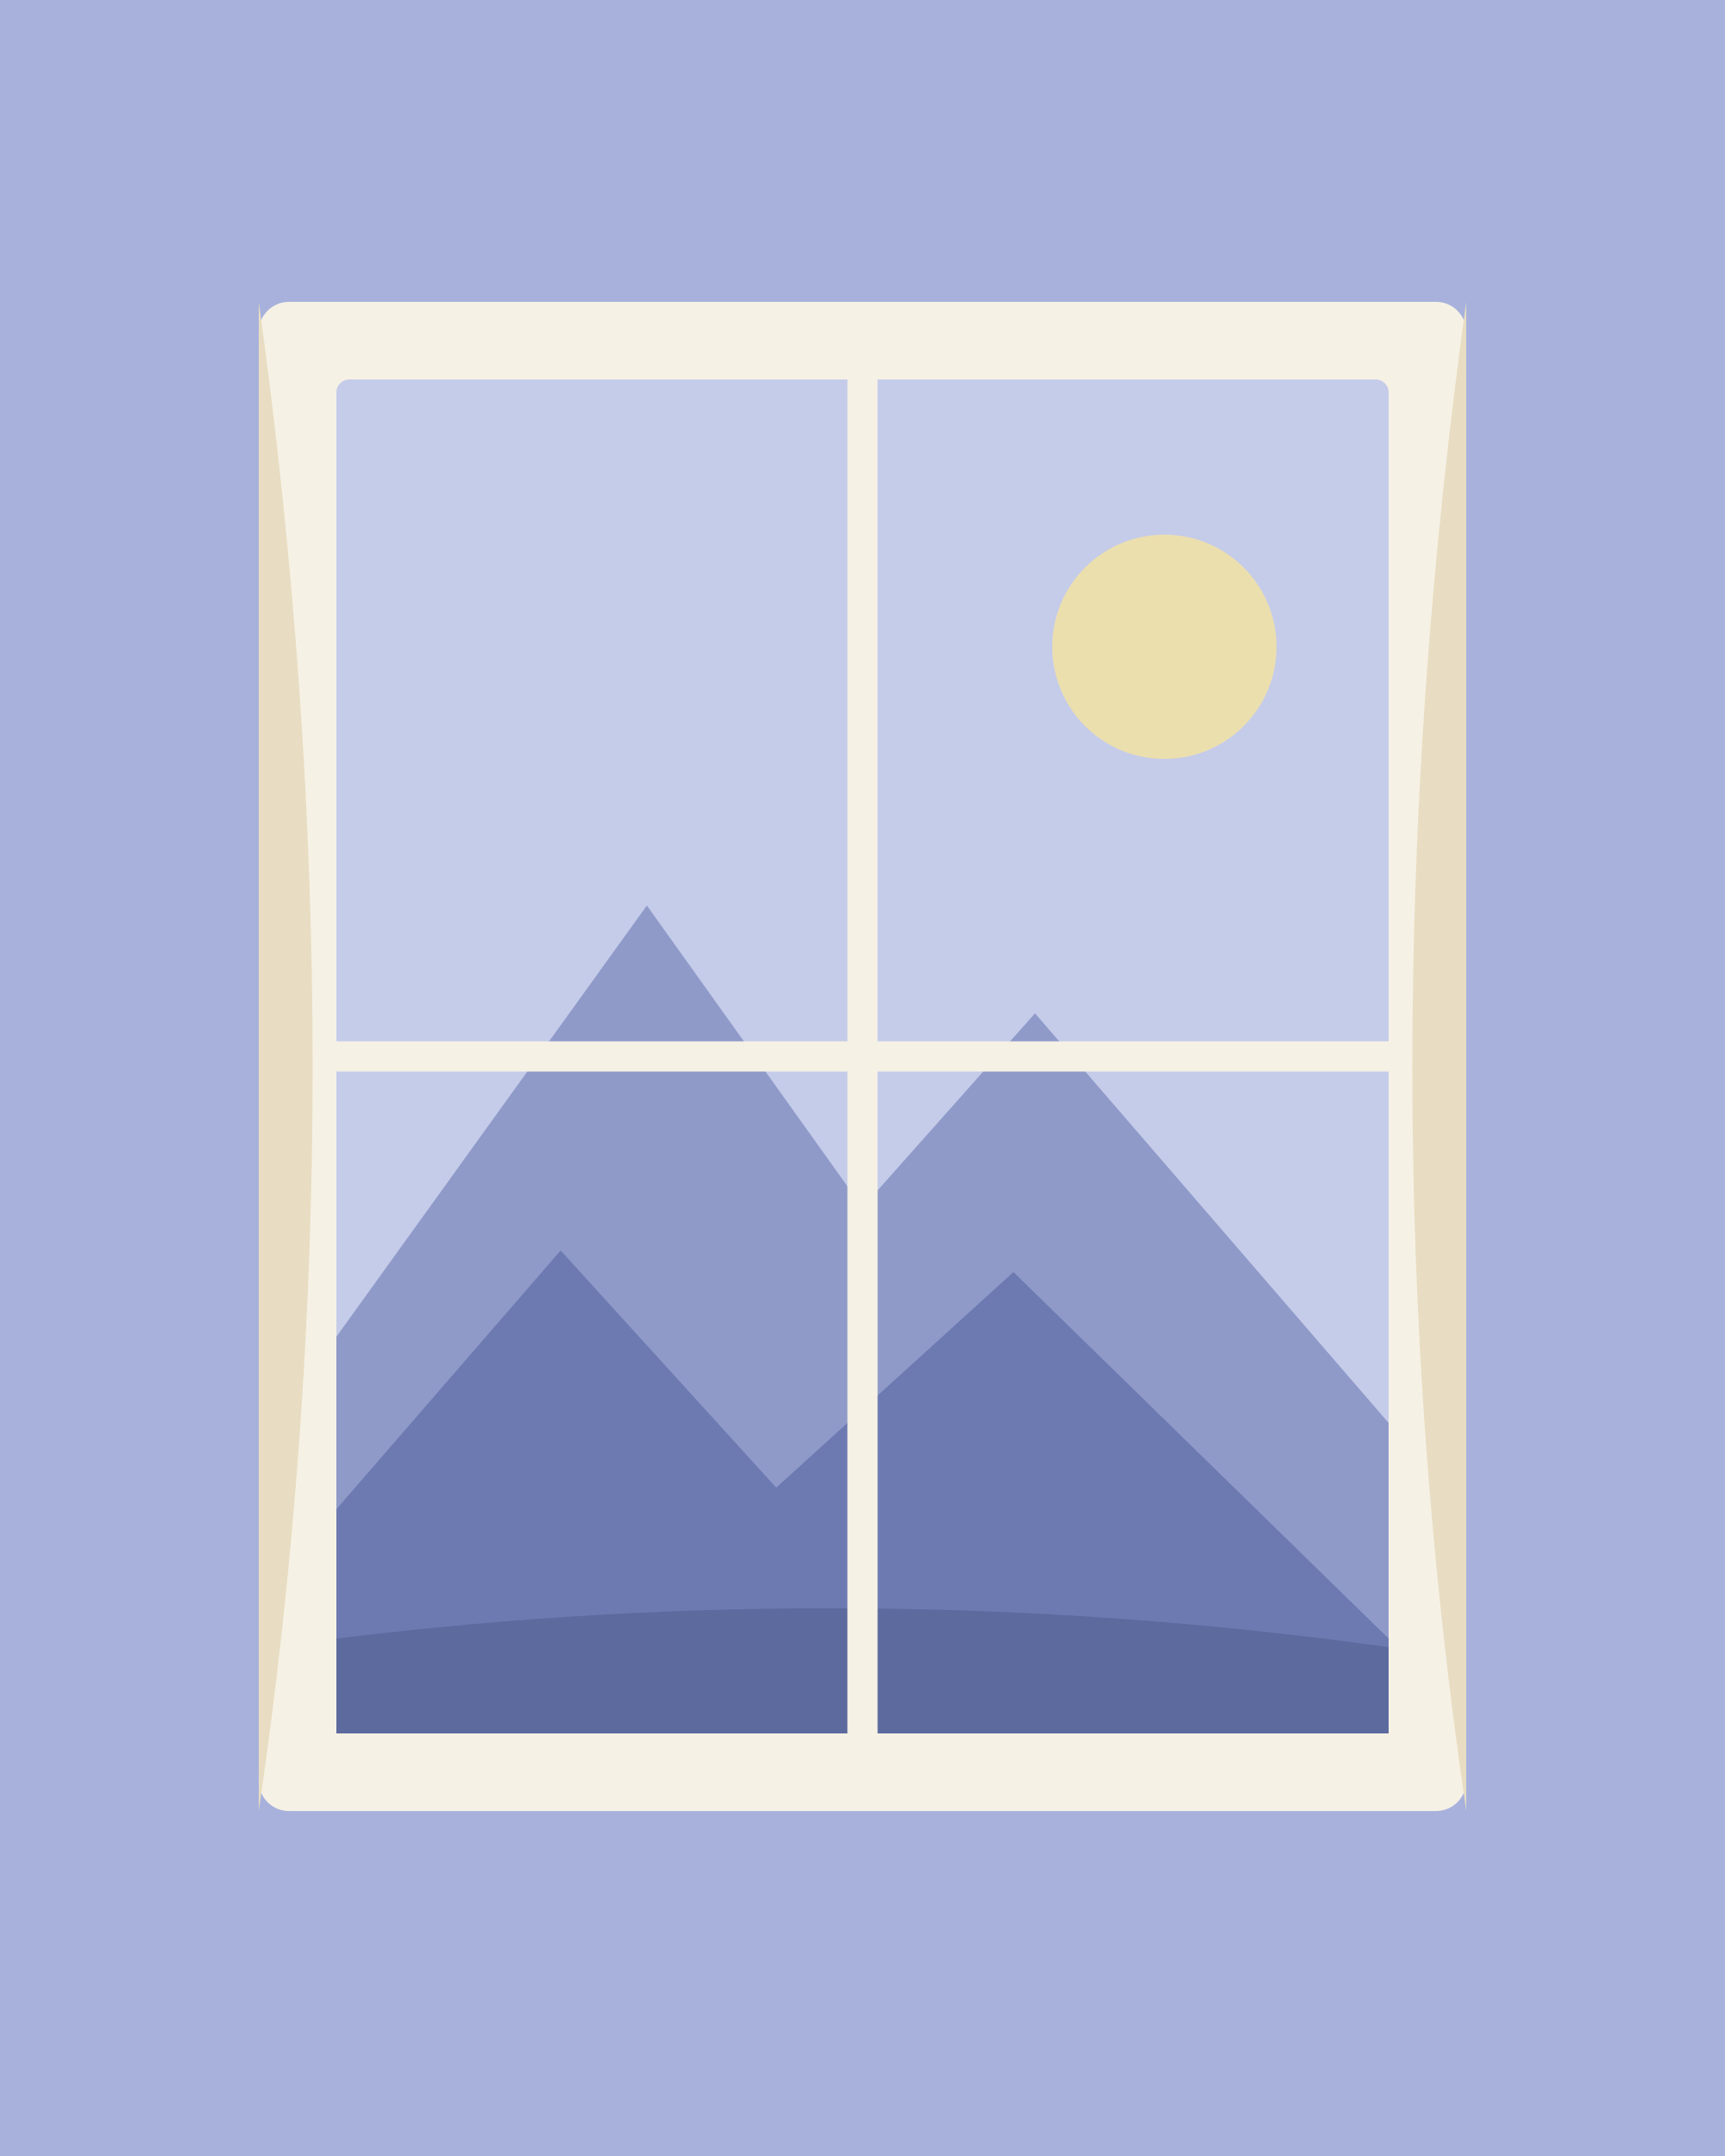
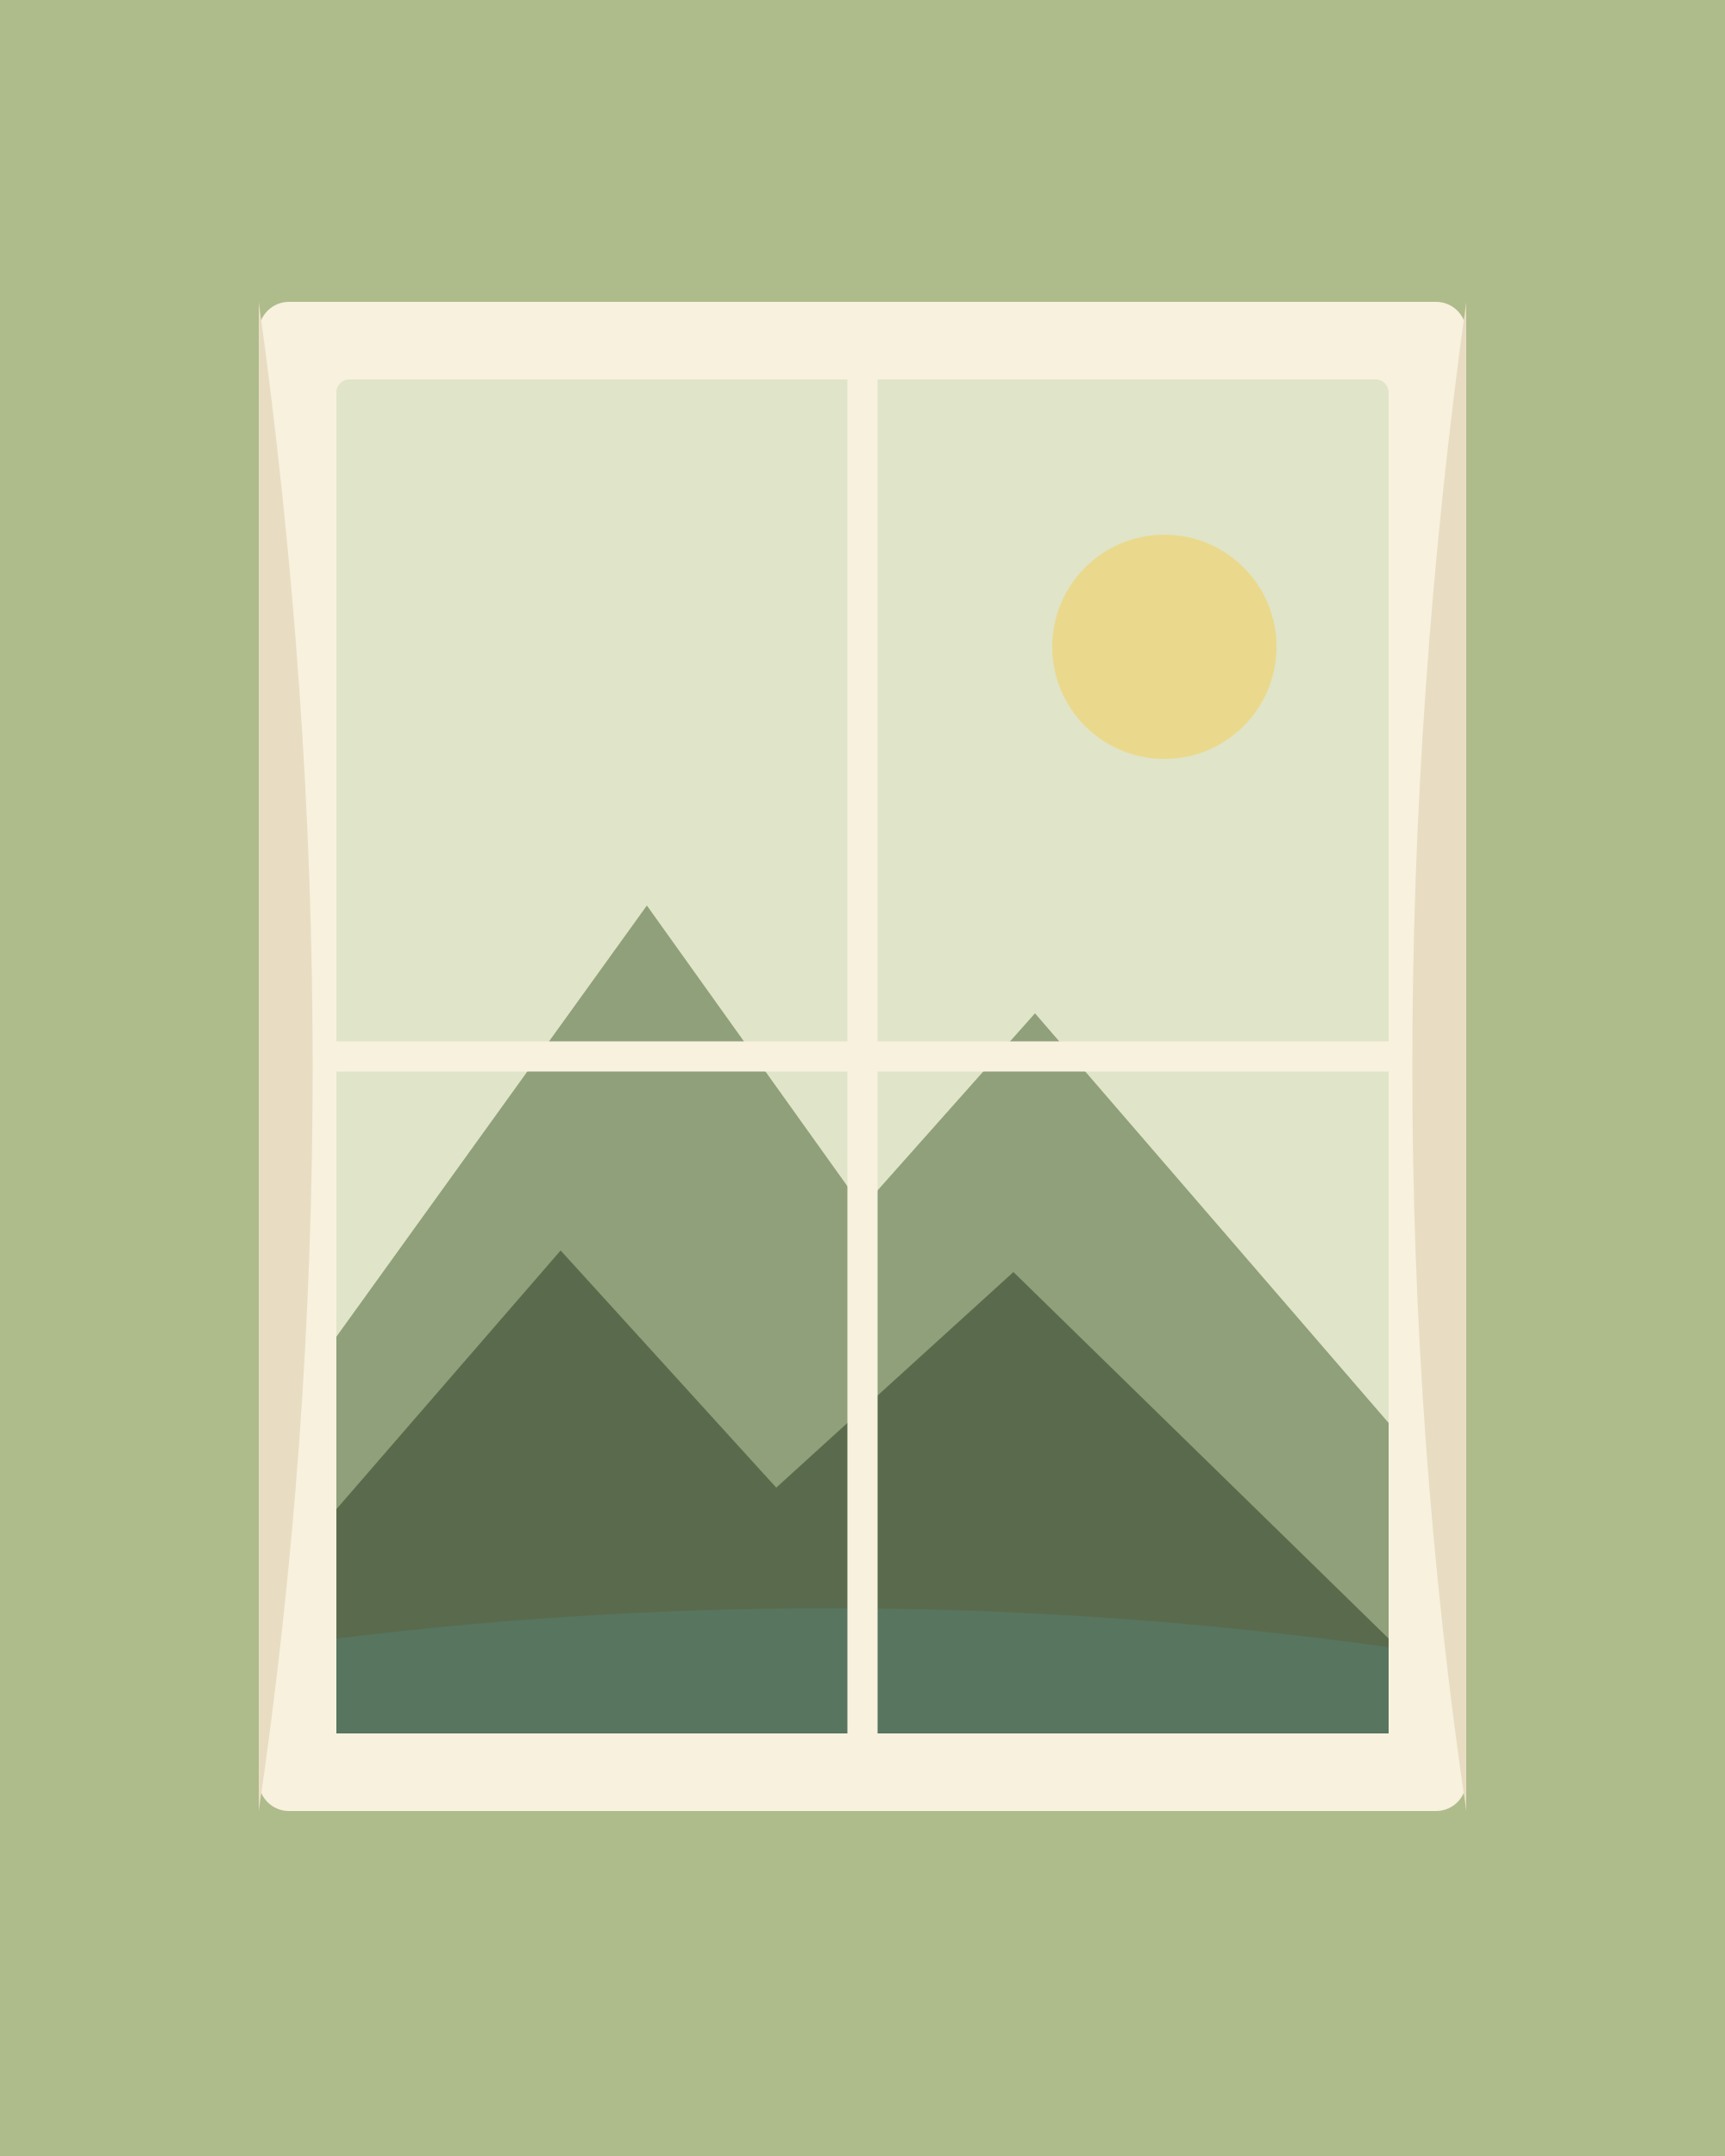
<svg xmlns="http://www.w3.org/2000/svg" viewBox="0 0 800 1000">
-   <rect width="800" height="1000" fill="#a7b1dc" />
-   <rect x="120" y="140" width="560" height="700" rx="14" fill="#f6f1e5" />
-   <rect x="156" y="176" width="488" height="628" rx="6" fill="#c5cce9" />
-   <circle cx="540" cy="300" r="52" fill="#ecdfae" />
-   <path d="M156 620 L300 420 L400 560 L480 470 L644 660 L644 804 L156 804 Z" fill="#8f9ac9" />
-   <path d="M156 700 L260 580 L360 690 L470 590 L644 760 L644 804 L156 804 Z" fill="#6d7ab1" />
-   <path d="M156 760 Q400 730 644 764 L644 804 L156 804 Z" fill="#5c6a9e" />
-   <line x1="400" y1="176" x2="400" y2="804" stroke="#f6f1e5" stroke-width="14" />
-   <line x1="156" y1="490" x2="644" y2="490" stroke="#f6f1e5" stroke-width="14" />
+   <rect width="800" height="1000" fill="#AEBB8B" />
+   <rect x="120" y="140" width="560" height="700" rx="14" fill="#F7F1DD" />
+   <rect x="156" y="176" width="488" height="628" rx="6" fill="#E0E4C8" />
+   <circle cx="540" cy="300" r="52" fill="#EAD98C" />
+   <path d="M156 620 L300 420 L400 560 L480 470 L644 660 L644 804 L156 804 Z" fill="#8FA07A" />
+   <path d="M156 700 L260 580 L360 690 L470 590 L644 760 L644 804 L156 804 Z" fill="#5A6B4D" />
+   <path d="M156 760 Q400 730 644 764 L644 804 L156 804 Z" fill="#57755F" />
+   <line x1="400" y1="176" x2="400" y2="804" stroke="#F7F1DD" stroke-width="14" />
+   <line x1="156" y1="490" x2="644" y2="490" stroke="#F7F1DD" stroke-width="14" />
  <path d="M120 140 Q170 500 120 840 L120 140 Z" fill="#e8ddc2" />
  <path d="M680 140 Q630 500 680 840 L680 140 Z" fill="#e8ddc2" />
</svg>
